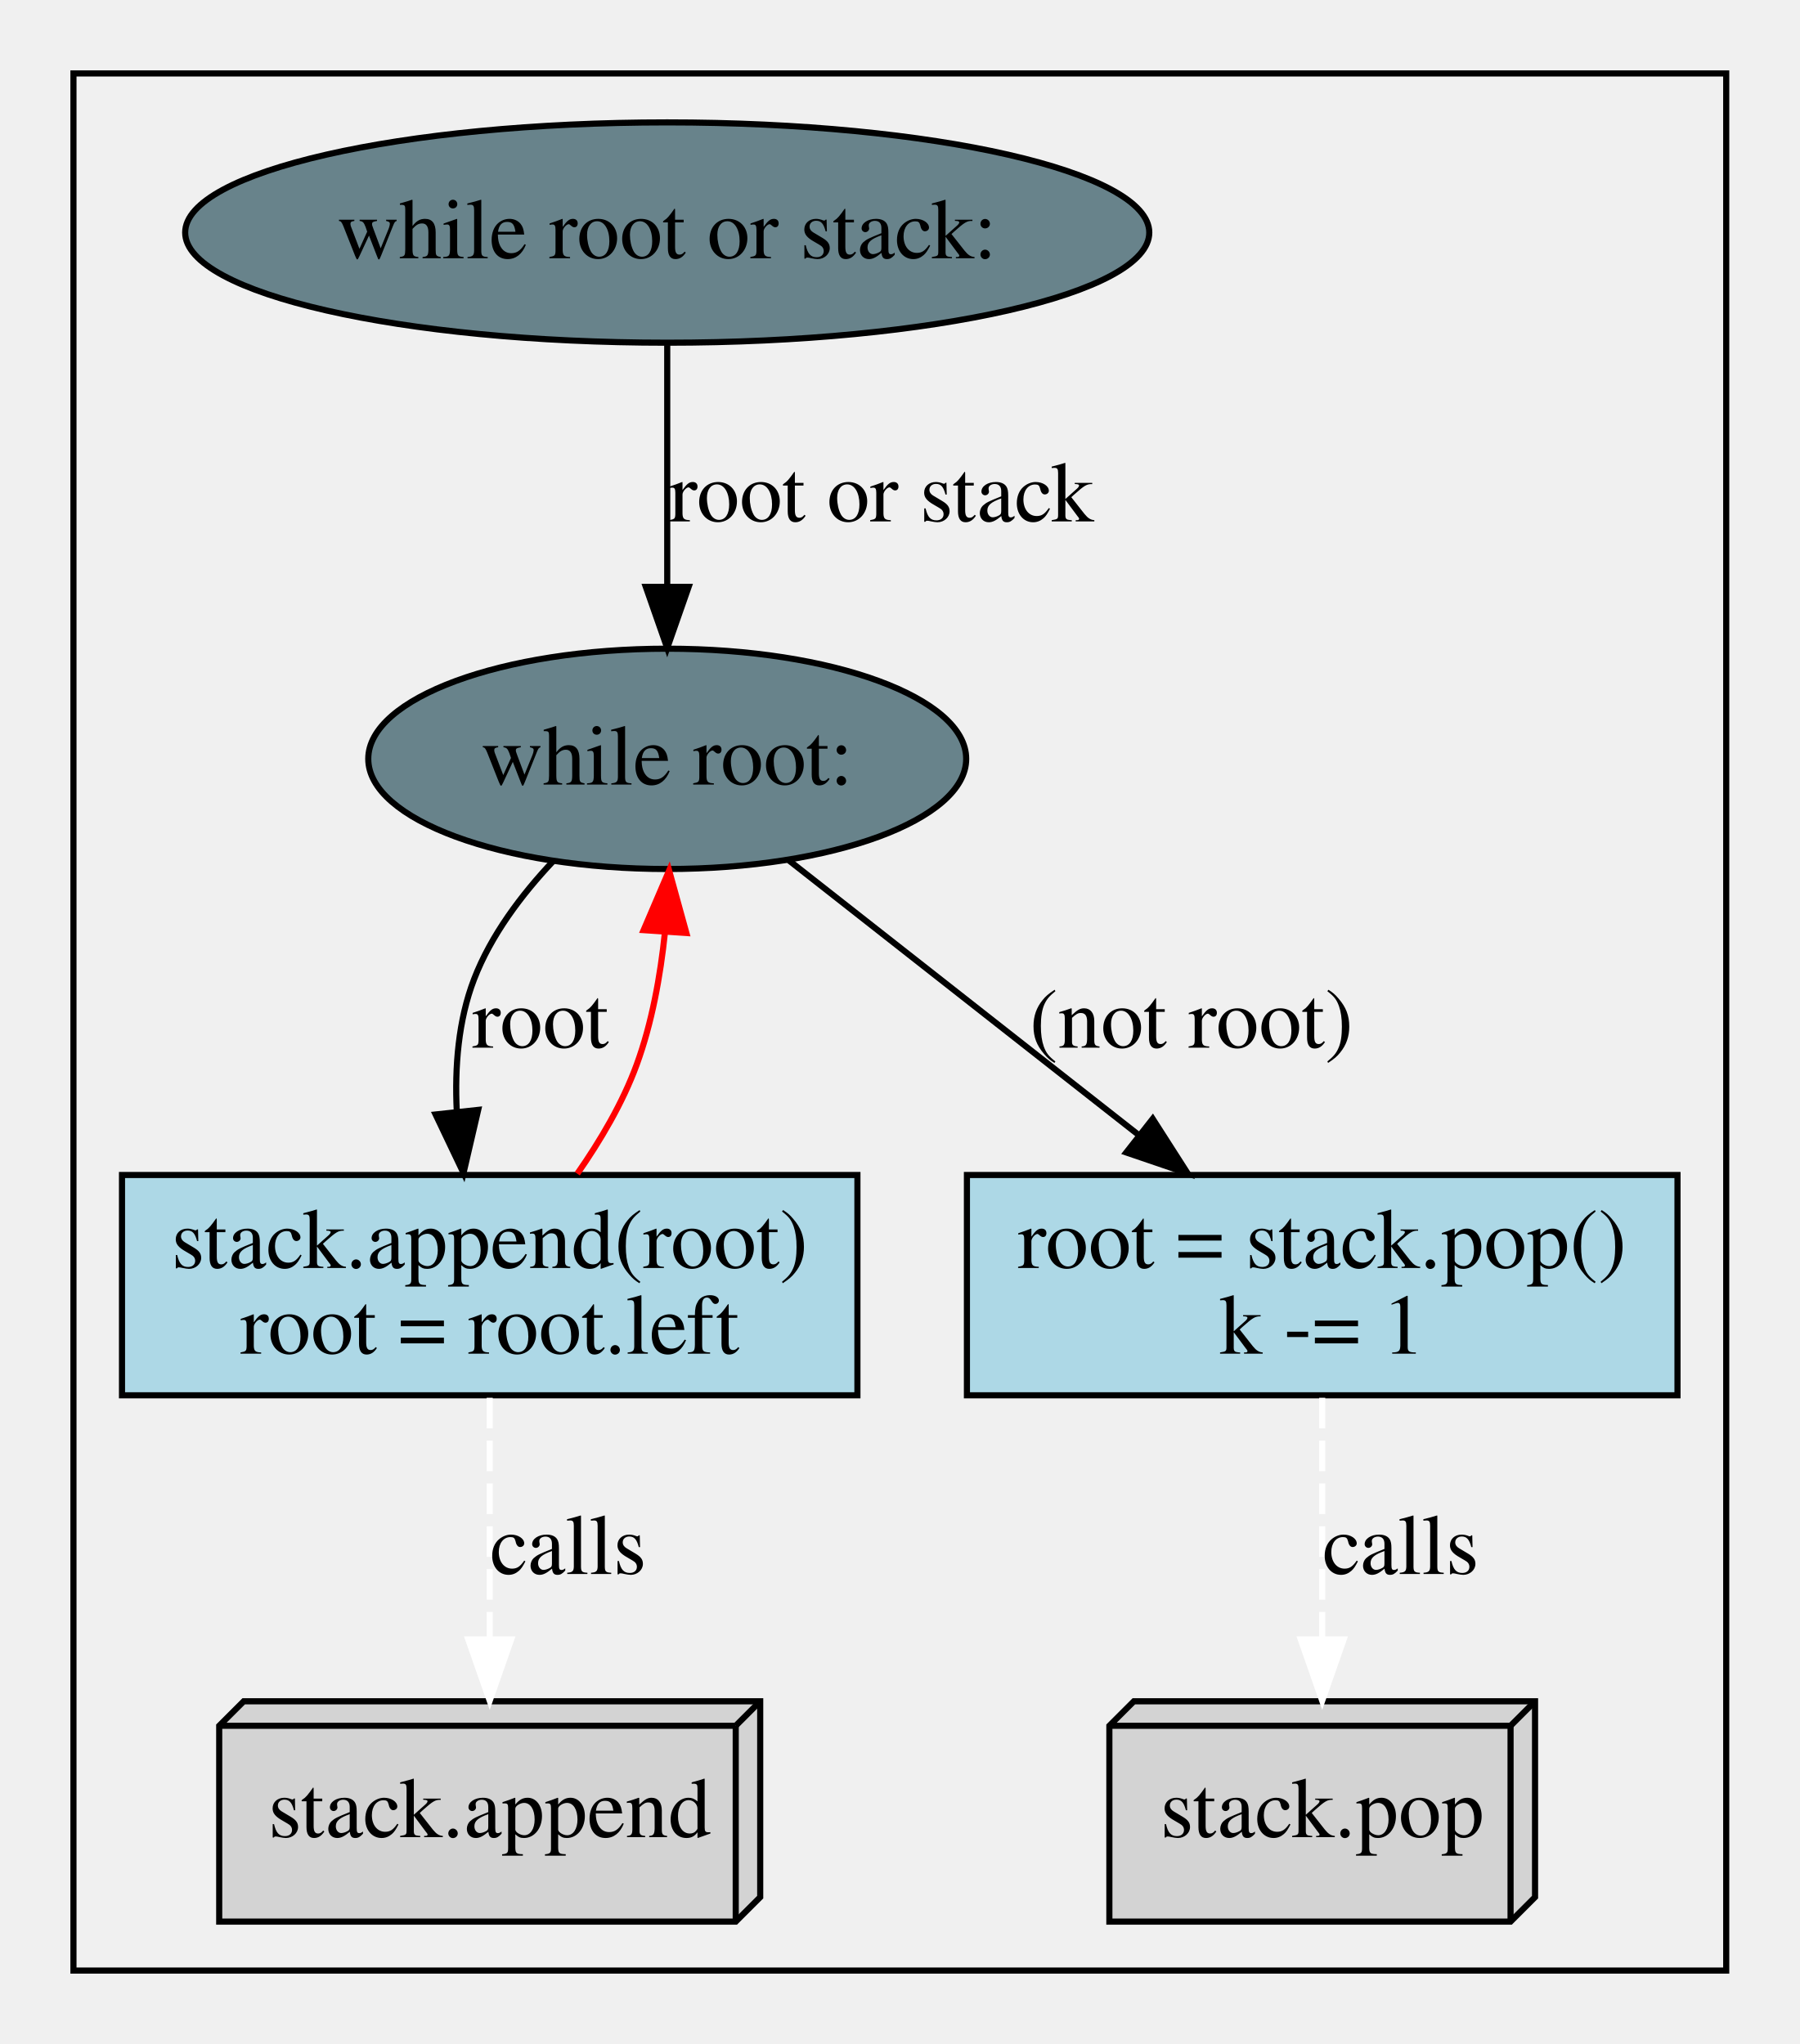
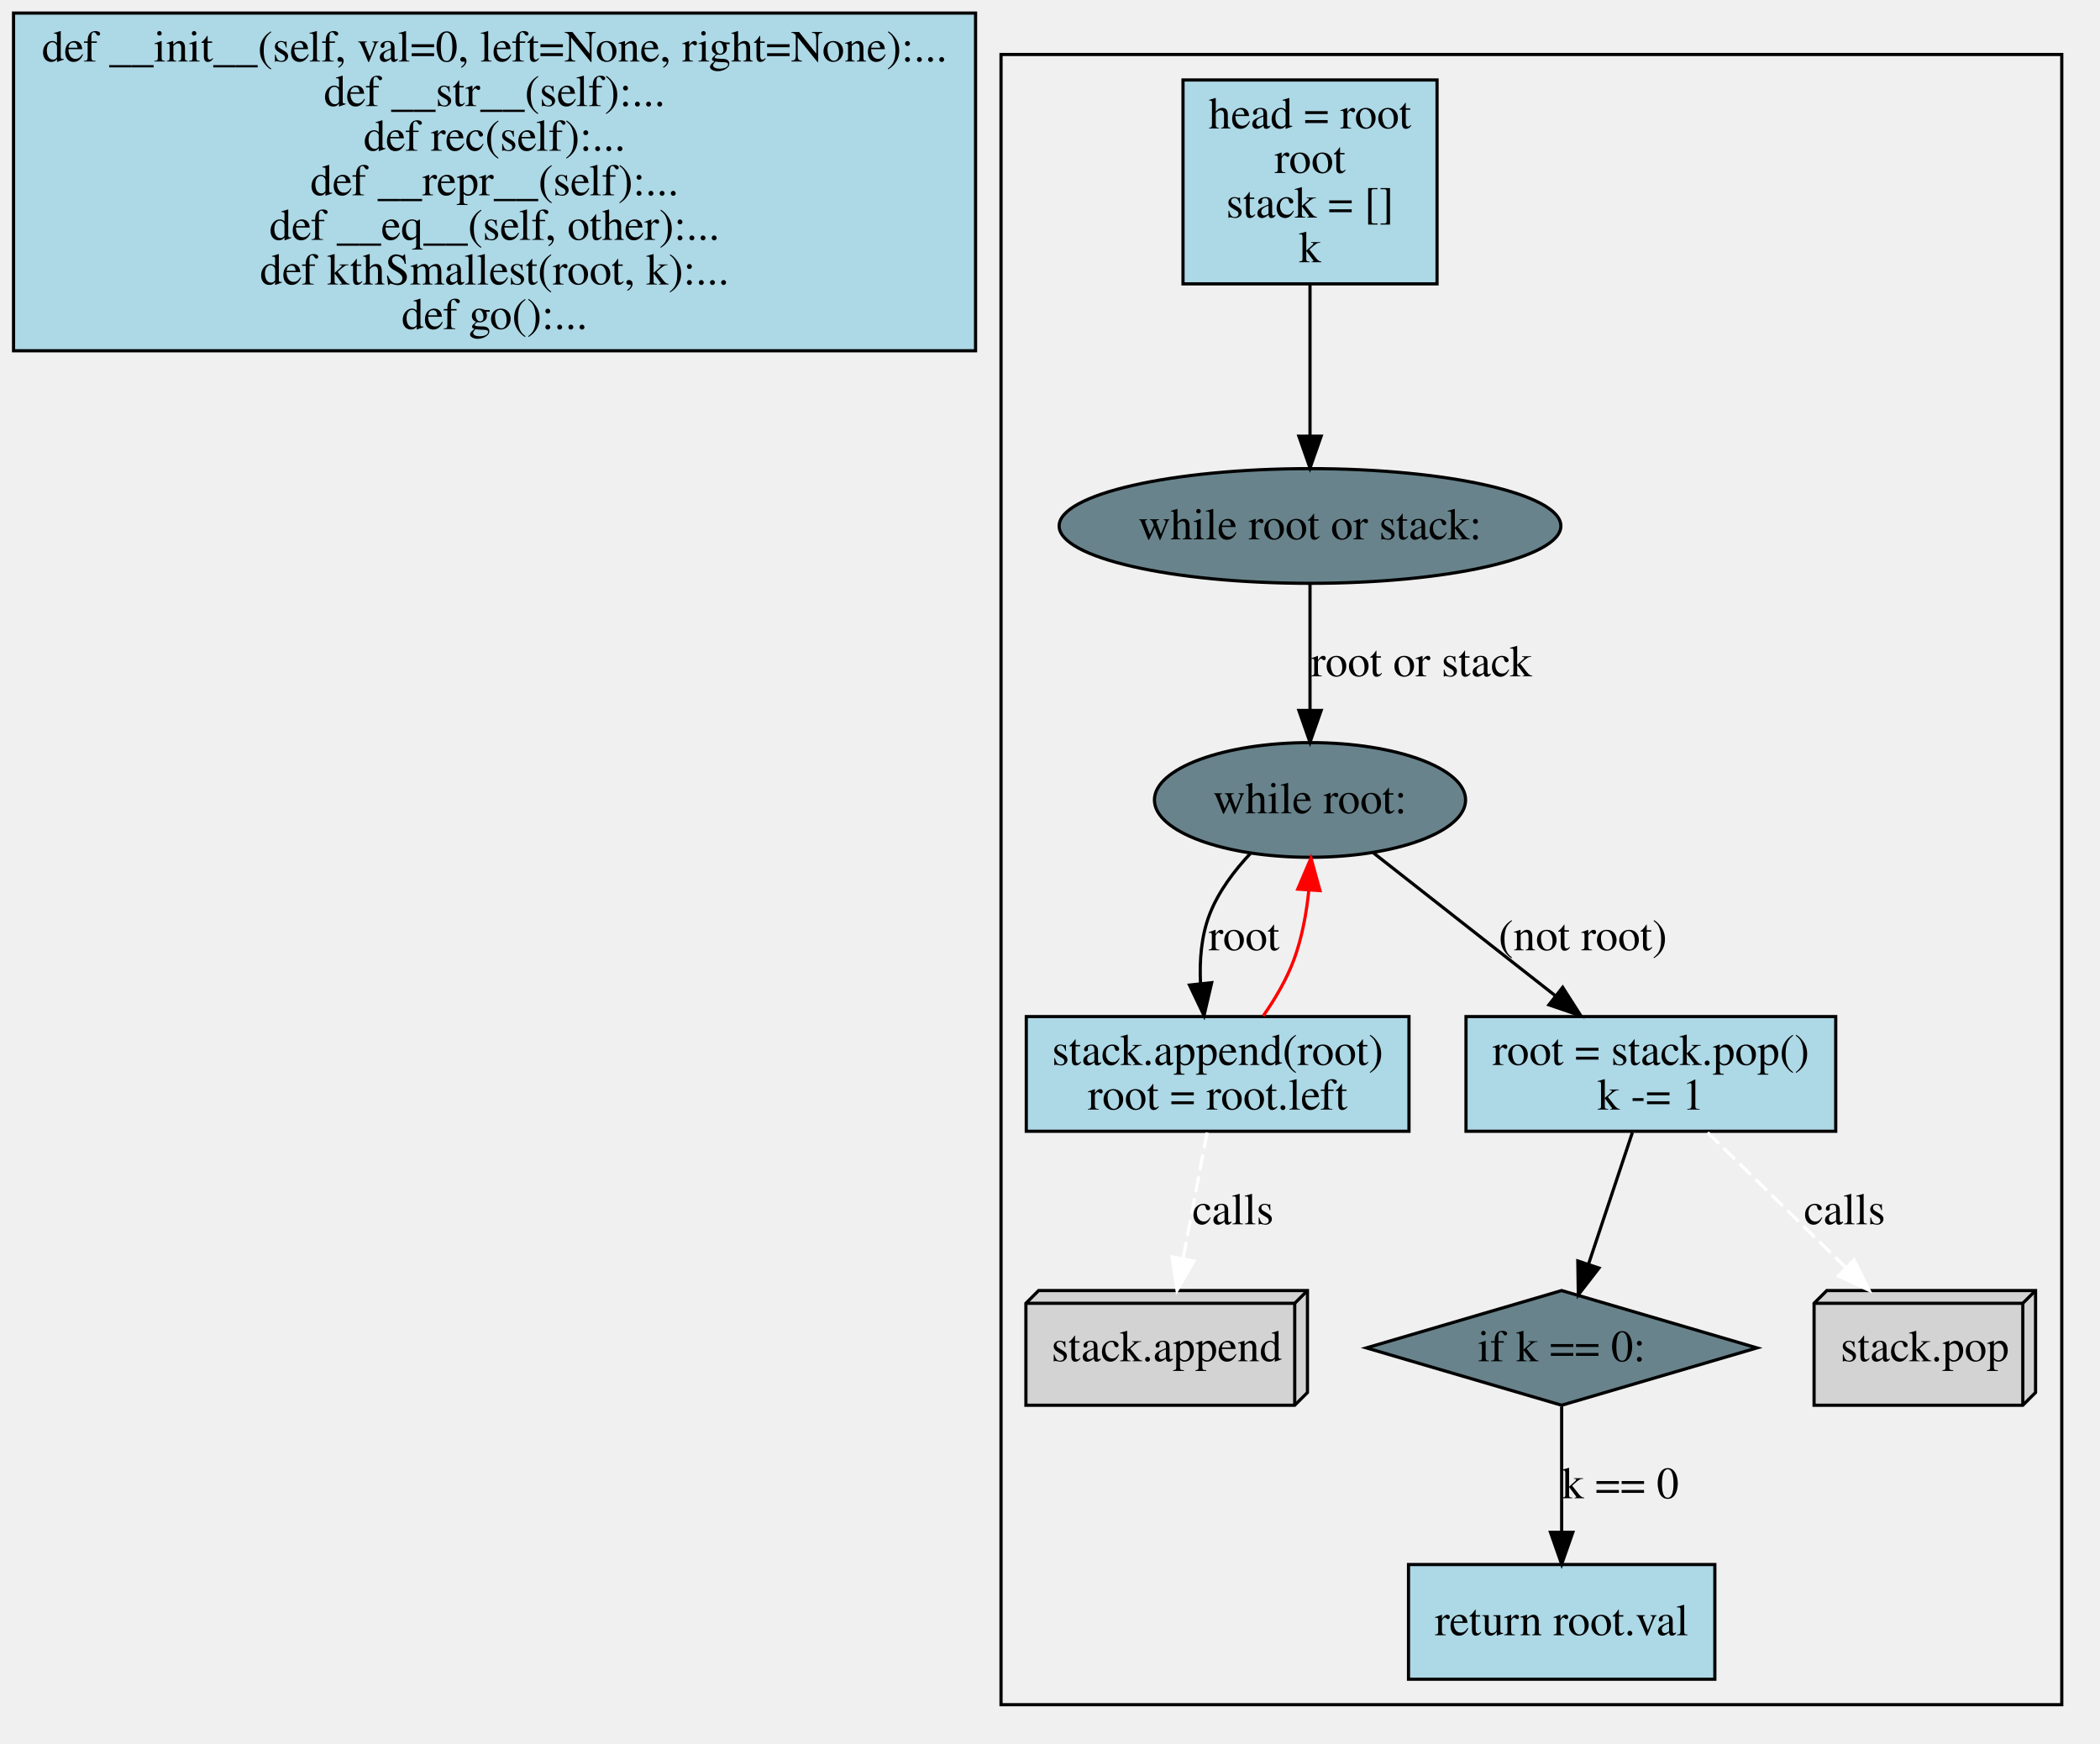
- <svg xmlns="http://www.w3.org/2000/svg" width="294pt" height="334pt" viewBox="0.00 0.00 294.00 334.00">
-   <g id="graph0" class="graph" transform="scale(1 1) rotate(0) translate(4 330)">
+ <svg xmlns="http://www.w3.org/2000/svg" width="659pt" height="547pt" viewBox="0.00 0.00 659.25 547.00">
+   <g id="graph0" class="graph" transform="scale(1 1) rotate(0) translate(4 543)">
    <g id="clust1" class="cluster">
-       <polygon fill="transparent" stroke="black" points="8,-8 8,-318 278,-318 278,-8 8,-8" />
+       <polygon fill="transparent" stroke="black" points="310.25,-8 310.25,-526 643.25,-526 643.25,-8 310.25,-8" />
    </g>
    <g id="node1" class="node">
-       <ellipse fill="#68838b" stroke="black" cx="105" cy="-292" rx="78.75" ry="18" />
-       <text text-anchor="middle" x="105" y="-287.8" font-family="Times,serif" font-size="14.00">while root or stack:</text>
+       <polygon fill="lightblue" stroke="black" points="302.26,-539 0.25,-539 0.25,-433 302.26,-433 302.26,-539" />
+       <text text-anchor="middle" x="151.25" y="-523.8" font-family="Times,serif" font-size="14.00">def __init__(self, val=0, left=None, right=None):...</text>
+       <text text-anchor="middle" x="151.25" y="-509.8" font-family="Times,serif" font-size="14.00">def __str__(self):...</text>
+       <text text-anchor="middle" x="151.25" y="-495.8" font-family="Times,serif" font-size="14.00">def rec(self):...</text>
+       <text text-anchor="middle" x="151.25" y="-481.8" font-family="Times,serif" font-size="14.00">def __repr__(self):...</text>
+       <text text-anchor="middle" x="151.25" y="-467.8" font-family="Times,serif" font-size="14.00">def __eq__(self, other):...</text>
+       <text text-anchor="middle" x="151.25" y="-453.8" font-family="Times,serif" font-size="14.00">def kthSmallest(root, k):...</text>
+       <text text-anchor="middle" x="151.25" y="-439.8" font-family="Times,serif" font-size="14.00">def go():...</text>
    </g>
    <g id="node2" class="node">
-       <ellipse fill="#68838b" stroke="black" cx="105" cy="-206" rx="48.84" ry="18" />
-       <text text-anchor="middle" x="105" y="-201.8" font-family="Times,serif" font-size="14.00">while root:</text>
+       <polygon fill="lightblue" stroke="black" points="447.13,-518 367.38,-518 367.38,-454 447.13,-454 447.13,-518" />
+       <text text-anchor="middle" x="407.25" y="-502.8" font-family="Times,serif" font-size="14.00">head = root</text>
+       <text text-anchor="middle" x="407.25" y="-488.8" font-family="Times,serif" font-size="14.00">root</text>
+       <text text-anchor="middle" x="407.25" y="-474.8" font-family="Times,serif" font-size="14.00">stack = []</text>
+       <text text-anchor="middle" x="407.25" y="-460.8" font-family="Times,serif" font-size="14.00">k</text>
+     </g>
+     <g id="node3" class="node">
+       <ellipse fill="#68838b" stroke="black" cx="407.25" cy="-378" rx="78.75" ry="18" />
+       <text text-anchor="middle" x="407.25" y="-373.8" font-family="Times,serif" font-size="14.00">while root or stack:</text>
+     </g>
+     <g id="edge9" class="edge">
+       <path fill="none" stroke="black" d="M407.25,-453.77C407.25,-438.78 407.25,-420.98 407.25,-406.51" />
+       <polygon fill="black" stroke="black" points="410.75,-406.19 407.25,-396.19 403.75,-406.19 410.75,-406.19" />
+     </g>
+     <g id="curr_block" class="node">
+       <ellipse fill="#68838b" stroke="black" cx="407.25" cy="-292" rx="48.84" ry="18" />
+       <text text-anchor="middle" x="407.25" y="-287.8" font-family="Times,serif" font-size="14.00">while root:</text>
+     </g>
+     <g id="edge8" class="edge">
+       <path fill="none" stroke="black" d="M407.25,-359.6C407.25,-348.26 407.25,-333.23 407.25,-320.32" />
+       <polygon fill="black" stroke="black" points="410.75,-320.1 407.25,-310.1 403.75,-320.1 410.75,-320.1" />
+       <text text-anchor="middle" x="442.24" y="-330.8" font-family="Times,serif" font-size="14.00">root or stack</text>
+     </g>
+     <g id="node5" class="node">
+       <polygon fill="lightblue" stroke="black" points="438.32,-224 318.18,-224 318.18,-188 438.32,-188 438.32,-224" />
+       <text text-anchor="middle" x="378.25" y="-208.8" font-family="Times,serif" font-size="14.00">stack.append(root)</text>
+       <text text-anchor="middle" x="378.25" y="-194.8" font-family="Times,serif" font-size="14.00">root = root.left</text>
+     </g>
+     <g id="edge3" class="edge">
+       <path fill="none" stroke="black" d="M388.65,-275.32C383.45,-269.8 378.46,-263.18 375.7,-256 373.12,-249.27 372.52,-241.63 372.88,-234.42" />
+       <polygon fill="black" stroke="black" points="376.38,-234.64 373.97,-224.32 369.42,-233.89 376.38,-234.64" />
+       <text text-anchor="middle" x="386.53" y="-244.8" font-family="Times,serif" font-size="14.00">root</text>
+     </g>
+     <g id="node7" class="node">
+       <polygon fill="lightblue" stroke="black" points="572.29,-224 456.22,-224 456.22,-188 572.29,-188 572.29,-224" />
+       <text text-anchor="middle" x="514.25" y="-208.8" font-family="Times,serif" font-size="14.00">root = stack.pop()</text>
+       <text text-anchor="middle" x="514.25" y="-194.8" font-family="Times,serif" font-size="14.00">k -= 1</text>
+     </g>
+     <g id="edge7" class="edge">
+       <path fill="none" stroke="black" d="M427.13,-275.4C443.17,-262.81 465.98,-244.89 484.24,-230.56" />
+       <polygon fill="black" stroke="black" points="486.57,-233.18 492.27,-224.26 482.25,-227.68 486.57,-233.18" />
+       <text text-anchor="middle" x="492.89" y="-244.8" font-family="Times,serif" font-size="14.00">(not root)</text>
+     </g>
+     <g id="edge2" class="edge">
+       <path fill="none" stroke="red" d="M392.56,-224.21C396.33,-229.6 399.97,-235.77 402.25,-242 404.75,-248.8 406.14,-256.46 406.88,-263.67" />
+       <polygon fill="red" stroke="red" points="403.4,-264.01 407.56,-273.75 410.38,-263.54 403.4,-264.01" />
+     </g>
+     <g id="node6" class="node">
+       <polygon fill="lightgrey" stroke="black" points="406.45,-138 322.06,-138 318.06,-134 318.06,-102 402.45,-102 406.45,-106 406.45,-138" />
+       <polyline fill="none" stroke="black" points="402.45,-134 318.06,-134 " />
+       <polyline fill="none" stroke="black" points="402.45,-134 402.45,-102 " />
+       <polyline fill="none" stroke="black" points="402.45,-134 406.45,-138 " />
+       <text text-anchor="middle" x="362.25" y="-115.8" font-family="Times,serif" font-size="14.00">stack.append</text>
+     </g>
+     <g id="edge1" class="edge">
+       <path fill="none" stroke="white" stroke-dasharray="5,2" d="M374.94,-187.6C372.76,-176.14 369.86,-160.93 367.38,-147.93" />
+       <polygon fill="white" stroke="white" points="370.82,-147.26 365.51,-138.1 363.94,-148.57 370.82,-147.26" />
+       <text text-anchor="middle" x="383.08" y="-158.8" font-family="Times,serif" font-size="14.00">calls</text>
+     </g>
+     <g id="node8" class="node">
+       <polygon fill="lightgrey" stroke="black" points="635.02,-138 569.49,-138 565.49,-134 565.49,-102 631.02,-102 635.02,-106 635.02,-138" />
+       <polyline fill="none" stroke="black" points="631.02,-134 565.49,-134 " />
+       <polyline fill="none" stroke="black" points="631.02,-134 631.02,-102 " />
+       <polyline fill="none" stroke="black" points="631.02,-134 635.02,-138 " />
+       <text text-anchor="middle" x="600.25" y="-115.8" font-family="Times,serif" font-size="14.00">stack.pop</text>
+     </g>
+     <g id="edge4" class="edge">
+       <path fill="none" stroke="white" stroke-dasharray="5,2" d="M532.07,-187.6C544.61,-175.35 561.56,-158.8 575.42,-145.26" />
+       <polygon fill="white" stroke="white" points="578.04,-147.59 582.75,-138.1 573.15,-142.58 578.04,-147.59" />
+       <text text-anchor="middle" x="575.08" y="-158.8" font-family="Times,serif" font-size="14.00">calls</text>
+     </g>
+     <g id="node9" class="node">
+       <polygon fill="#68838b" stroke="black" points="486.25,-138 424.95,-120 486.25,-102 547.55,-120 486.25,-138" />
+       <text text-anchor="middle" x="486.25" y="-115.8" font-family="Times,serif" font-size="14.00">if k == 0:</text>
    </g>
    <g id="edge6" class="edge">
-       <path fill="none" stroke="black" d="M105,-273.6C105,-262.26 105,-247.23 105,-234.32" />
-       <polygon fill="black" stroke="black" points="108.5,-234.1 105,-224.1 101.5,-234.1 108.5,-234.1" />
-       <text text-anchor="middle" x="139.99" y="-244.8" font-family="Times,serif" font-size="14.00">root or stack</text>
+       <path fill="none" stroke="black" d="M508.45,-187.6C504.47,-175.65 499.12,-159.6 494.67,-146.25" />
+       <polygon fill="black" stroke="black" points="497.96,-145.06 491.48,-136.68 491.32,-147.28 497.96,-145.06" />
    </g>
-     <g id="node3" class="node">
-       <polygon fill="lightblue" stroke="black" points="136.07,-138 15.93,-138 15.93,-102 136.07,-102 136.07,-138" />
-       <text text-anchor="middle" x="76" y="-122.8" font-family="Times,serif" font-size="14.00">stack.append(root)</text>
-       <text text-anchor="middle" x="76" y="-108.8" font-family="Times,serif" font-size="14.00">root = root.left</text>
-     </g>
-     <g id="edge3" class="edge">
-       <path fill="none" stroke="black" d="M86.4,-189.32C81.19,-183.8 76.21,-177.18 73.45,-170 70.86,-163.27 70.27,-155.63 70.62,-148.42" />
-       <polygon fill="black" stroke="black" points="74.12,-148.64 71.72,-138.32 67.16,-147.89 74.12,-148.64" />
-       <text text-anchor="middle" x="84.28" y="-158.8" font-family="Times,serif" font-size="14.00">root</text>
-     </g>
-     <g id="node5" class="node">
-       <polygon fill="lightblue" stroke="black" points="270.04,-138 153.96,-138 153.96,-102 270.04,-102 270.04,-138" />
-       <text text-anchor="middle" x="212" y="-122.8" font-family="Times,serif" font-size="14.00">root = stack.pop()</text>
-       <text text-anchor="middle" x="212" y="-108.8" font-family="Times,serif" font-size="14.00">k -= 1</text>
+     <g id="node10" class="node">
+       <polygon fill="lightblue" stroke="black" points="534.34,-52 438.17,-52 438.17,-16 534.34,-16 534.34,-52" />
+       <text text-anchor="middle" x="486.25" y="-29.8" font-family="Times,serif" font-size="14.00">return root.val</text>
    </g>
    <g id="edge5" class="edge">
-       <path fill="none" stroke="black" d="M124.88,-189.4C140.91,-176.81 163.73,-158.89 181.99,-144.56" />
-       <polygon fill="black" stroke="black" points="184.31,-147.18 190.02,-138.26 179.99,-141.68 184.31,-147.18" />
-       <text text-anchor="middle" x="190.63" y="-158.8" font-family="Times,serif" font-size="14.00">(not root)</text>
-     </g>
-     <g id="edge2" class="edge">
-       <path fill="none" stroke="red" d="M90.31,-138.21C94.07,-143.6 97.72,-149.77 100,-156 102.49,-162.8 103.88,-170.46 104.63,-177.67" />
-       <polygon fill="red" stroke="red" points="101.14,-178.01 105.31,-187.75 108.13,-177.54 101.14,-178.01" />
-     </g>
-     <g id="node4" class="node">
-       <polygon fill="lightgrey" stroke="black" points="120.19,-52 35.81,-52 31.81,-48 31.81,-16 116.19,-16 120.19,-20 120.19,-52" />
-       <polyline fill="none" stroke="black" points="116.19,-48 31.81,-48 " />
-       <polyline fill="none" stroke="black" points="116.19,-48 116.19,-16 " />
-       <polyline fill="none" stroke="black" points="116.19,-48 120.19,-52 " />
-       <text text-anchor="middle" x="76" y="-29.8" font-family="Times,serif" font-size="14.00">stack.append</text>
-     </g>
-     <g id="edge1" class="edge">
-       <path fill="none" stroke="white" stroke-dasharray="5,2" d="M76,-101.6C76,-90.26 76,-75.23 76,-62.32" />
-       <polygon fill="white" stroke="white" points="79.5,-62.1 76,-52.1 72.5,-62.1 79.5,-62.1" />
-       <text text-anchor="middle" x="88.83" y="-72.8" font-family="Times,serif" font-size="14.00">calls</text>
-     </g>
-     <g id="node6" class="node">
-       <polygon fill="lightgrey" stroke="black" points="246.77,-52 181.23,-52 177.23,-48 177.23,-16 242.77,-16 246.77,-20 246.77,-52" />
-       <polyline fill="none" stroke="black" points="242.77,-48 177.23,-48 " />
-       <polyline fill="none" stroke="black" points="242.77,-48 242.77,-16 " />
-       <polyline fill="none" stroke="black" points="242.77,-48 246.77,-52 " />
-       <text text-anchor="middle" x="212" y="-29.8" font-family="Times,serif" font-size="14.00">stack.pop</text>
-     </g>
-     <g id="edge4" class="edge">
-       <path fill="none" stroke="white" stroke-dasharray="5,2" d="M212,-101.6C212,-90.26 212,-75.23 212,-62.32" />
-       <polygon fill="white" stroke="white" points="215.5,-62.1 212,-52.1 208.5,-62.1 215.5,-62.1" />
-       <text text-anchor="middle" x="224.83" y="-72.8" font-family="Times,serif" font-size="14.00">calls</text>
+       <path fill="none" stroke="black" d="M486.25,-101.6C486.25,-90.26 486.25,-75.23 486.25,-62.32" />
+       <polygon fill="black" stroke="black" points="489.75,-62.1 486.25,-52.1 482.75,-62.1 489.75,-62.1" />
+       <text text-anchor="middle" x="504.65" y="-72.8" font-family="Times,serif" font-size="14.00">k == 0</text>
    </g>
  </g>
</svg>
